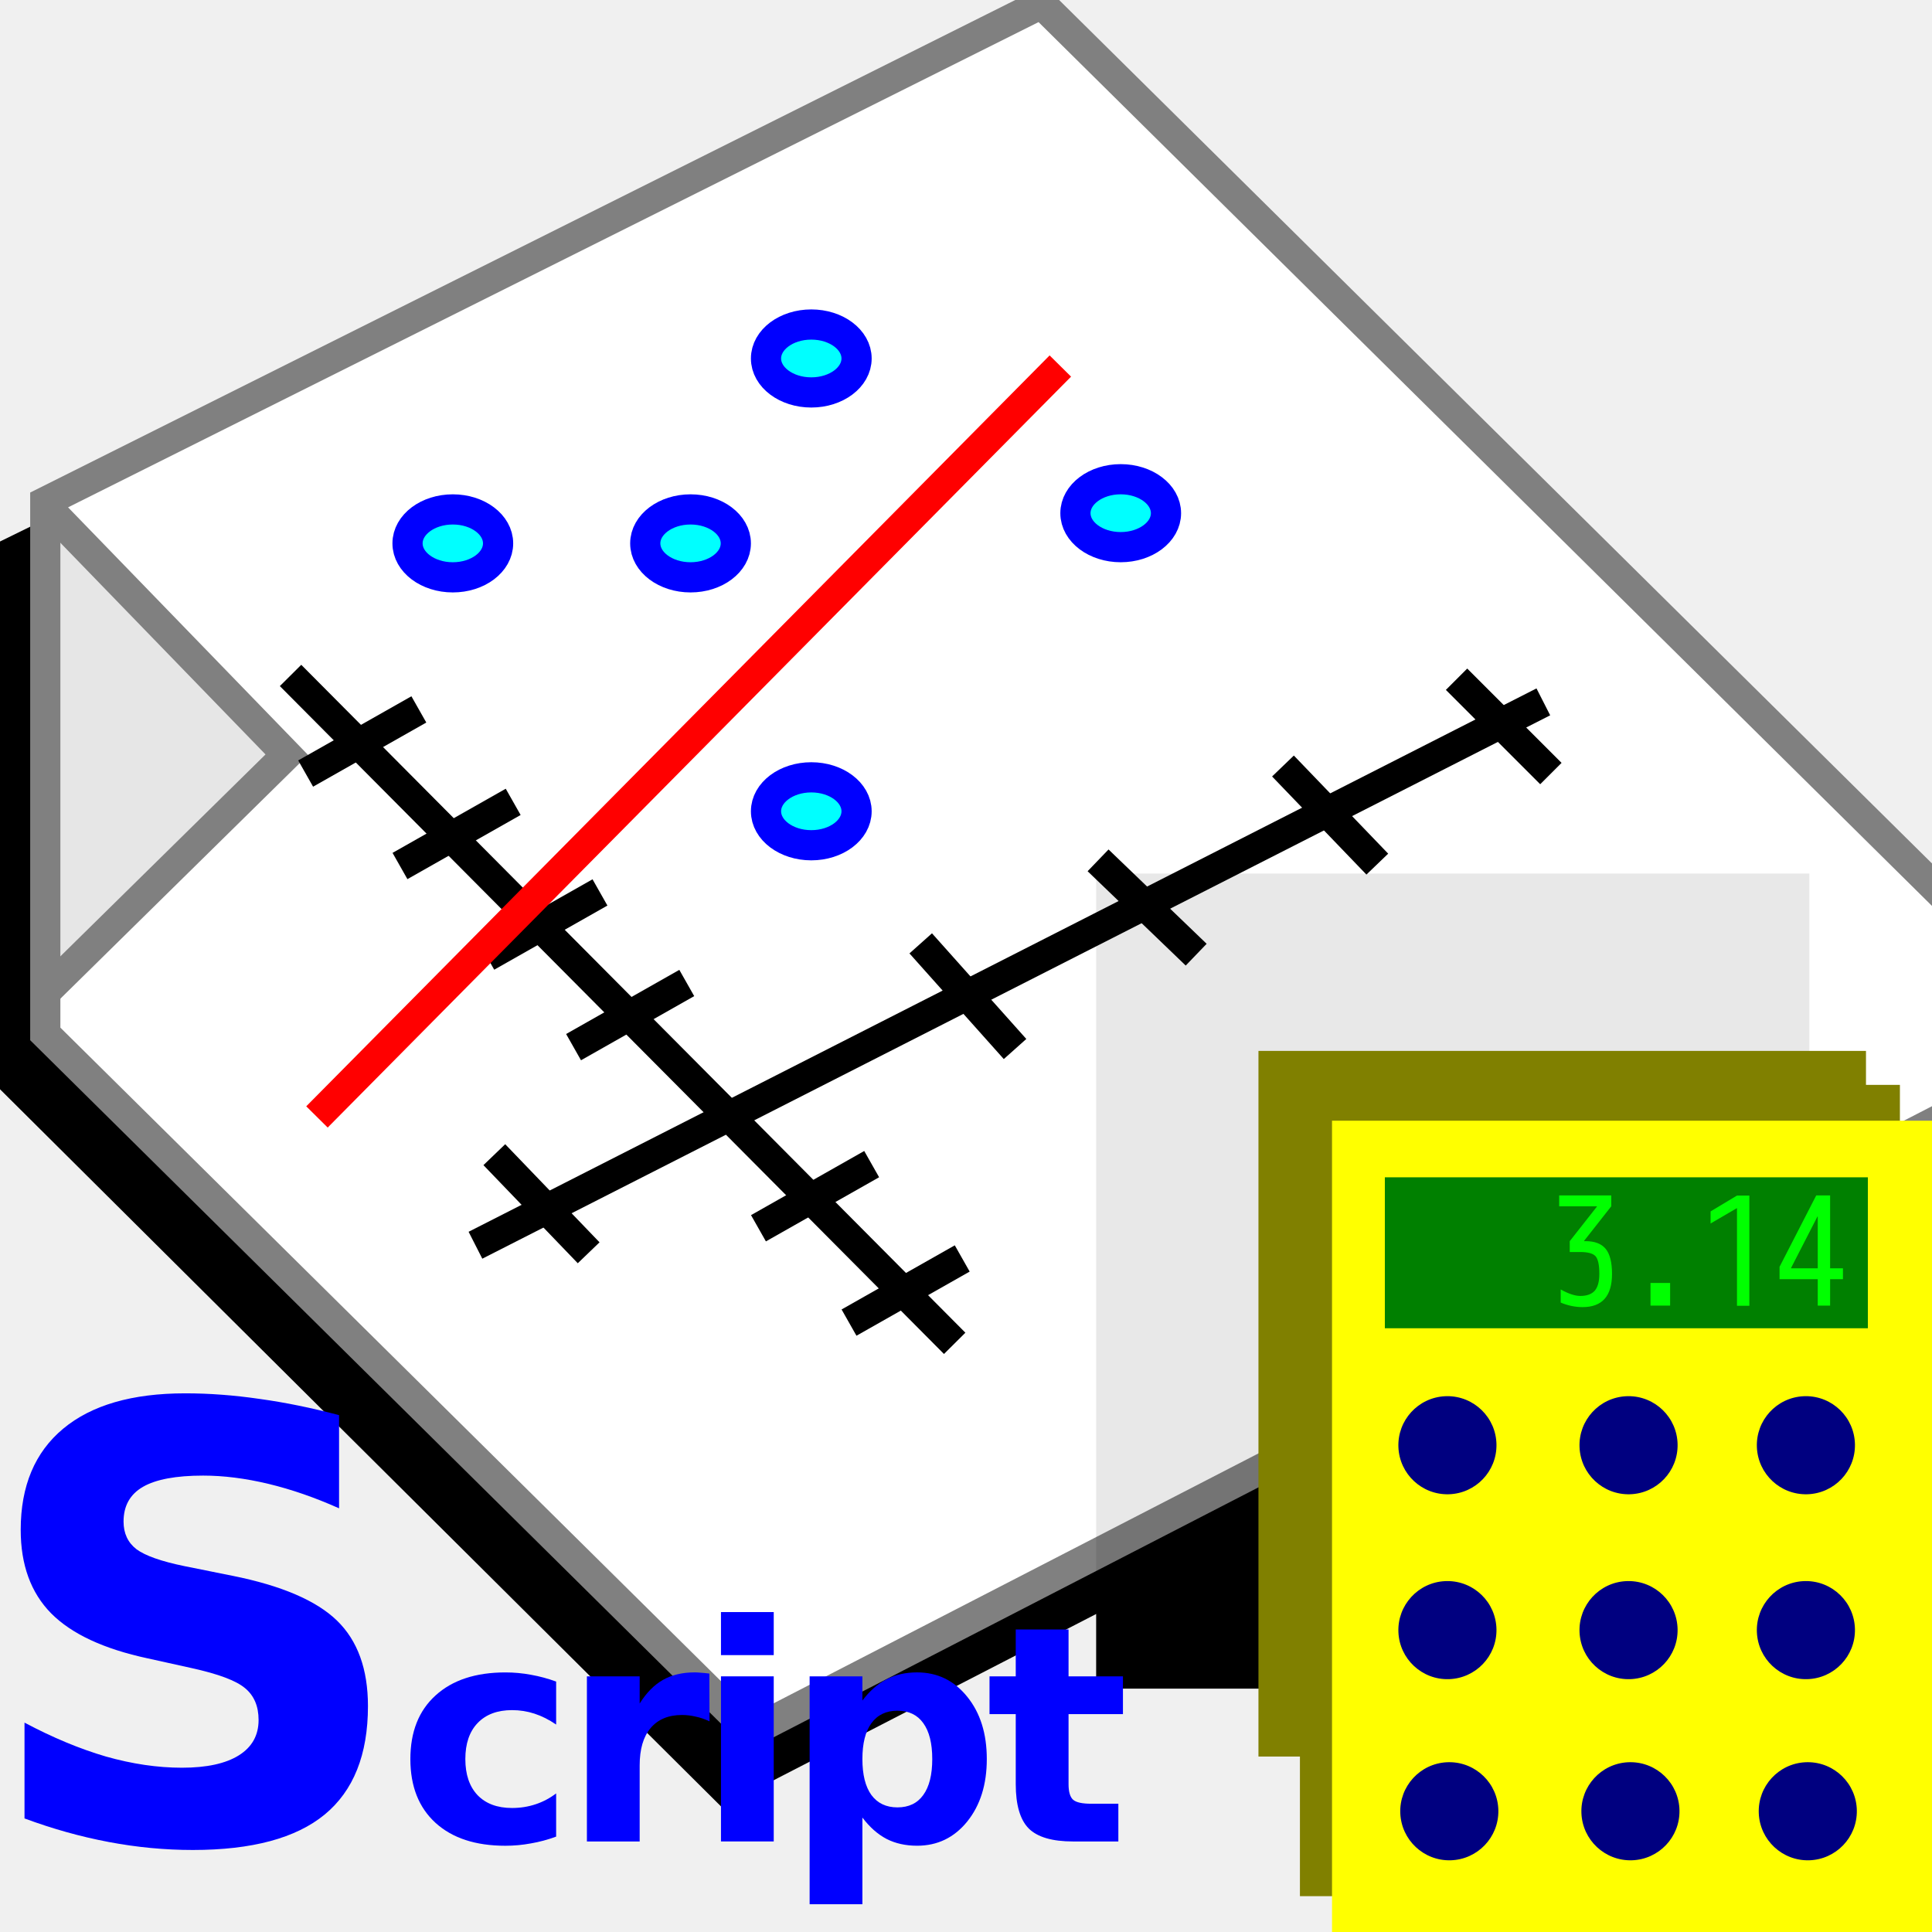
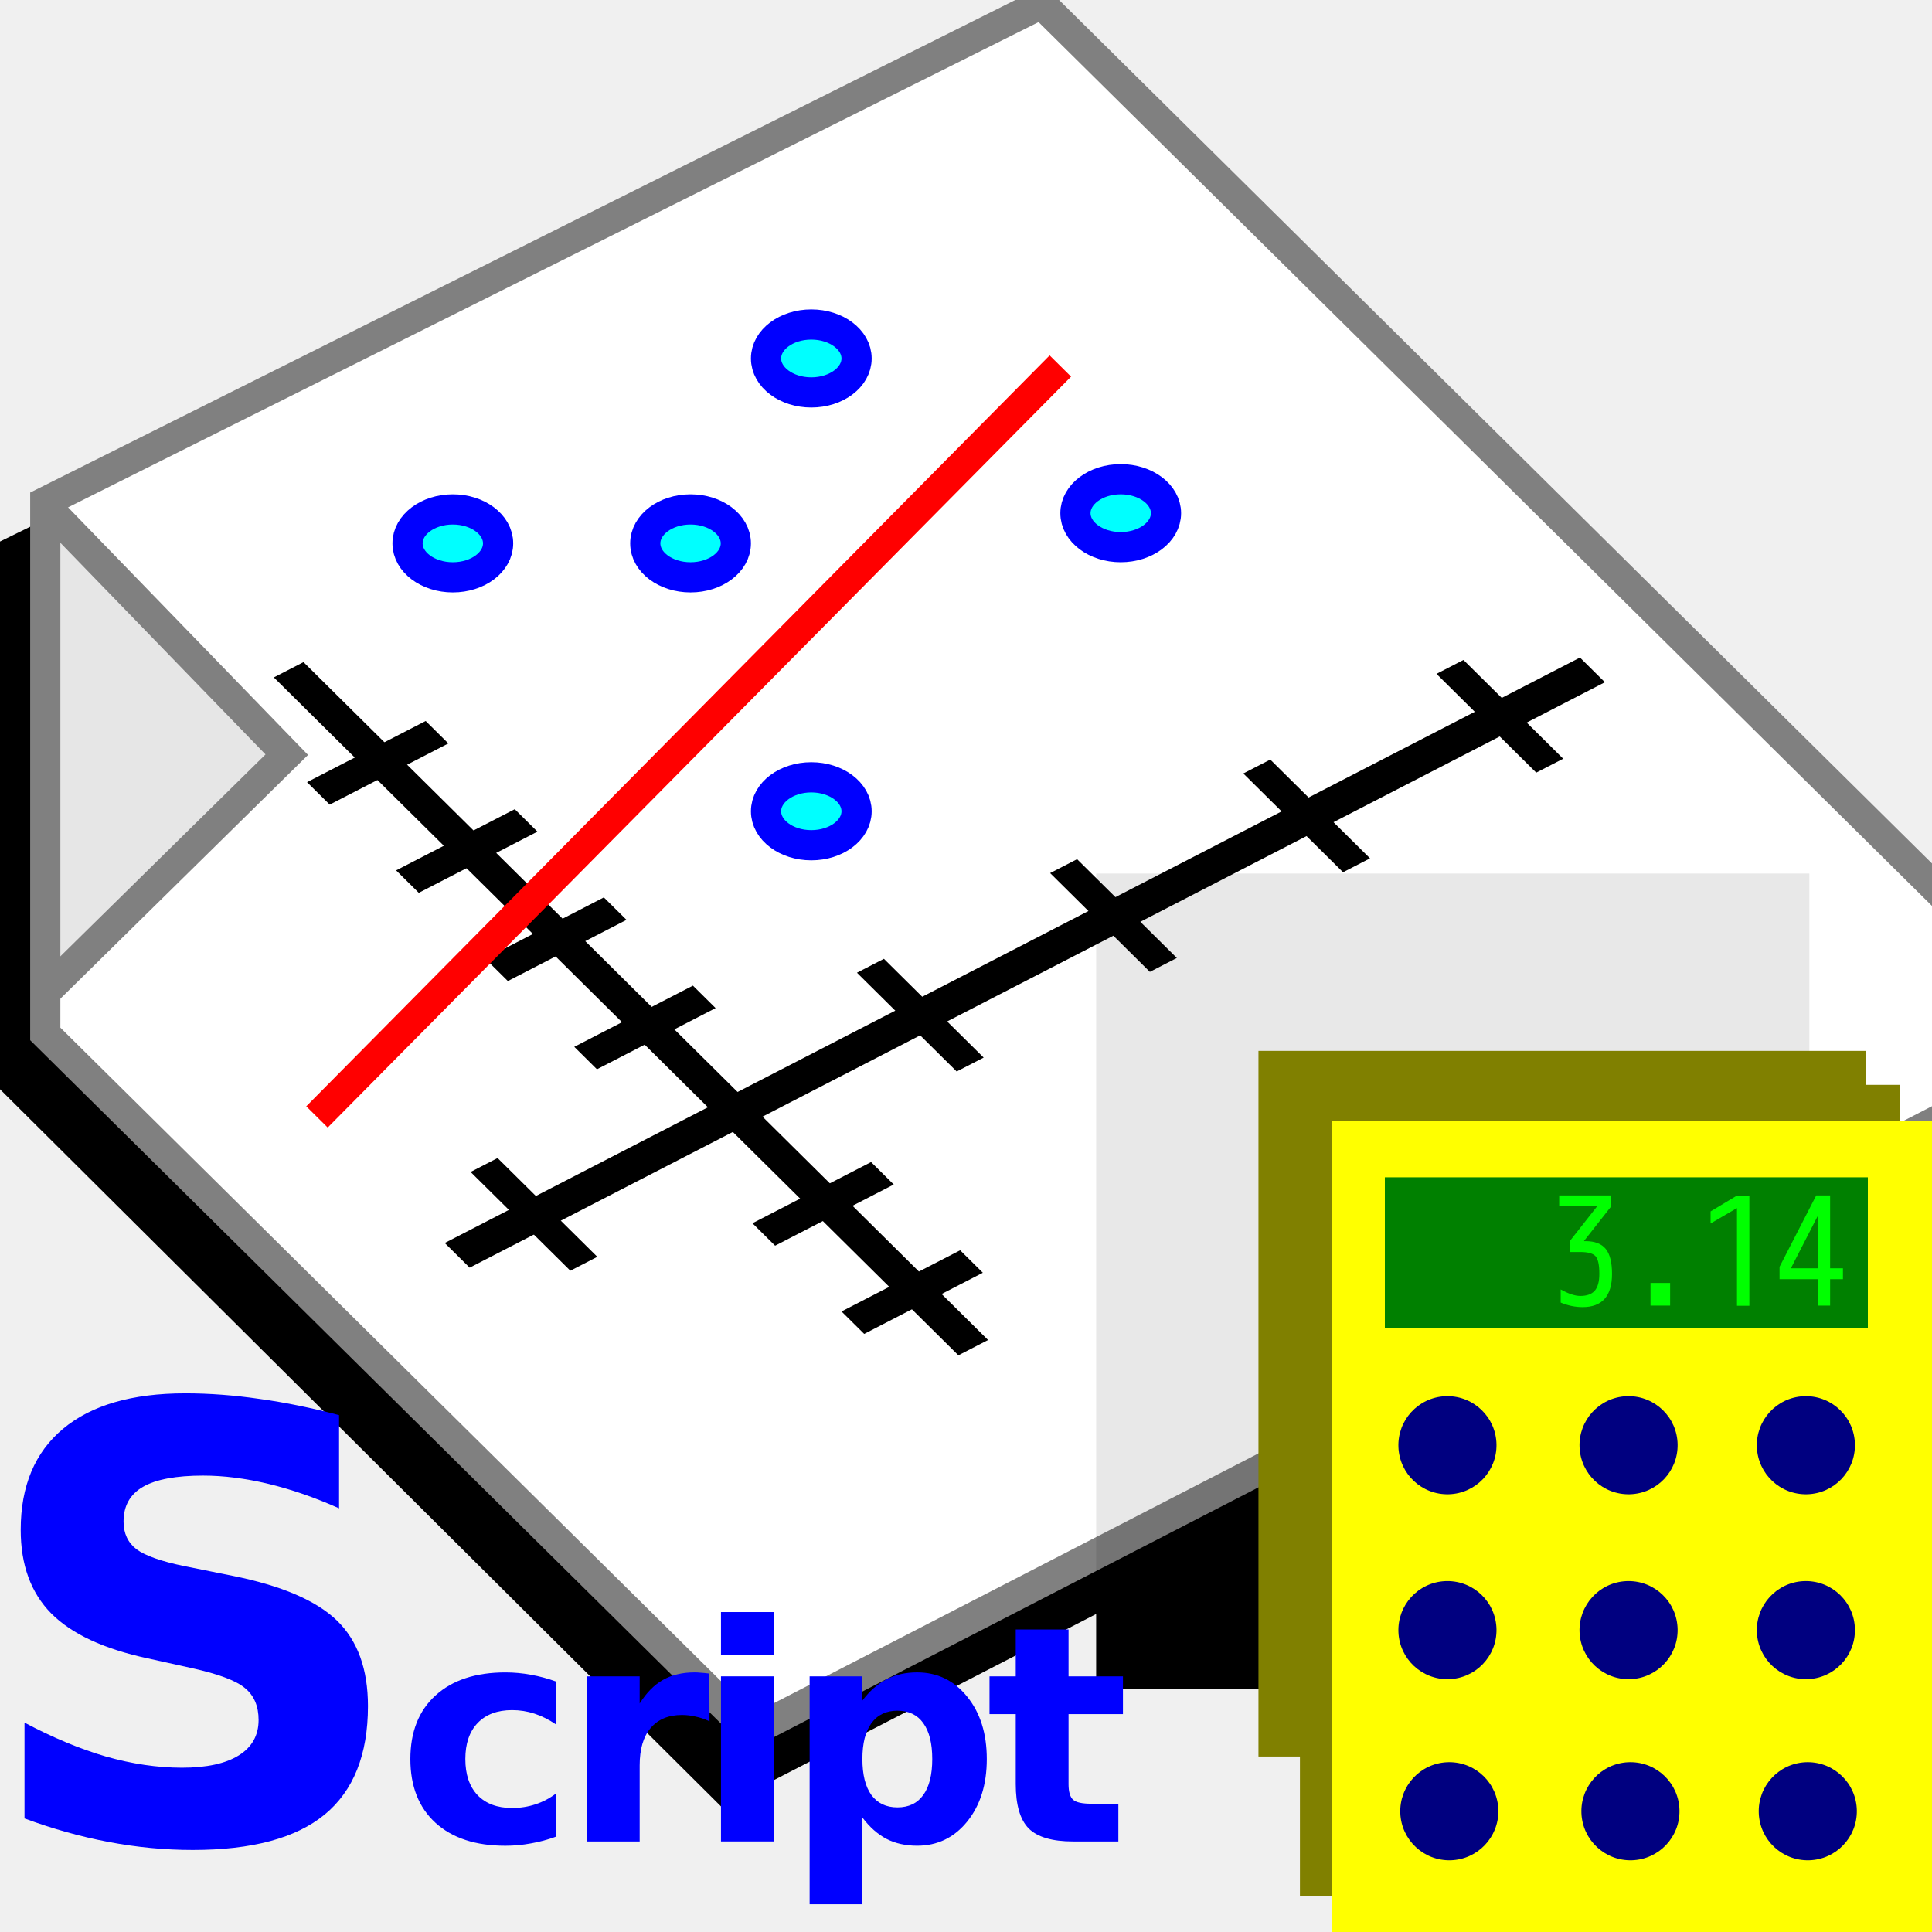
- <svg xmlns="http://www.w3.org/2000/svg" version="1.1" width="64" height="64" id="svg2">
+ <svg xmlns="http://www.w3.org/2000/svg" id="svg2" height="64" width="64" version="1.1">
  <defs id="defs4" />
-   <g transform="translate(0,-988.3622)" id="layer1" style="display:inline">
-     <rect width="23.625" height="27" x="36.312" y="1017.3" id="rect4066" style="fill:#000000;fill-opacity:1;stroke:none;display:inline" />
-     <path d="m 0.5,1006.612 33.125,-16.25 34.75,34.375 -44.375,22.875 -23.5,-23.375 z" id="path3007-6" style="fill:#000000;stroke:#000000;stroke-width:1px;stroke-linecap:butt;stroke-linejoin:miter;stroke-opacity:1;display:inline" />
-     <path d="M 1.5,16.625 34.5,0.125 69.25,34.5 24.875,57.375 1.5,34.25 z" transform="translate(0,988.3622)" id="path3914" style="fill:#ffffff;fill-opacity:1;stroke:none" />
-     <path d="M 1.625,16.875 9.5,25 1.625,32.75" transform="translate(0,988.3622)" id="path3777" style="fill:#e6e6e6;stroke:#808080;stroke-width:1px;stroke-linecap:butt;stroke-linejoin:miter;stroke-opacity:1" />
-     <path d="M 1.5,16.625 34.5,0.125 69.25,34.5 24.875,57.375 1.5,34.25 z" transform="translate(0,988.3622)" id="path3007" style="fill:none;stroke:#808080;stroke-width:1px;stroke-linecap:butt;stroke-linejoin:miter;stroke-opacity:1" />
-     <rect width="23.625" height="27" x="36.312" y="1017.3" id="rect3934-3" style="opacity:0.091;fill:#000000;fill-opacity:1;stroke:none;display:inline" />
-     <rect width="20.125" height="23.375" x="41.688" y="1023.175" id="rect3934-9-2" style="fill:#808000;fill-opacity:1;stroke:none;display:inline" />
-     <rect width="19.875" height="26.875" x="43.062" y="1024.3" id="rect3934-9" style="fill:#808000;fill-opacity:1;stroke:none;display:inline" />
-     <path d="m 16.125,1020.05 3.75,-2.125" id="path3807-4" style="fill:none;stroke:#000000;stroke-width:1px;stroke-linecap:butt;stroke-linejoin:miter;stroke-opacity:1;display:inline" />
-     <path d="m 9.625,22.375 22,22.125" transform="translate(0,988.3622)" id="path3781" style="fill:none;stroke:#000000;stroke-width:1px;stroke-linecap:butt;stroke-linejoin:miter;stroke-opacity:1" />
-     <path d="M 10.5,37 35.125,12.125" transform="translate(0,988.3622)" id="path3779" style="fill:none;stroke:#ff0000;stroke-width:1px;stroke-linecap:butt;stroke-linejoin:miter;stroke-opacity:1" />
-     <path d="m 15.75,41.25 35.375,-18" transform="translate(0,988.3622)" id="path3783" style="fill:none;stroke:#000000;stroke-width:1px;stroke-linecap:butt;stroke-linejoin:miter;stroke-opacity:1" />
-     <path d="M 16.375,38.25 19.5,41.5" transform="translate(0,988.3622)" id="path3785" style="fill:none;stroke:#000000;stroke-width:1px;stroke-linecap:butt;stroke-linejoin:miter;stroke-opacity:1" />
-     <path d="m 30.5,31.25 3.125,3.5" transform="translate(0,988.3622)" id="path3787" style="fill:none;stroke:#000000;stroke-width:1px;stroke-linecap:butt;stroke-linejoin:miter;stroke-opacity:1" />
-     <path d="m 36.375,28.5 3.25,3.125" transform="translate(0,988.3622)" id="path3789" style="fill:none;stroke:#000000;stroke-width:1px;stroke-linecap:butt;stroke-linejoin:miter;stroke-opacity:1" />
-     <path d="m 42.5,25.375 3.125,3.25" transform="translate(0,988.3622)" id="path3791" style="fill:none;stroke:#000000;stroke-width:1px;stroke-linecap:butt;stroke-linejoin:miter;stroke-opacity:1" />
-     <path d="m 48.25,22.5 3.125,3.125" transform="translate(0,988.3622)" id="path3793" style="fill:none;stroke:#000000;stroke-width:1px;stroke-linecap:butt;stroke-linejoin:miter;stroke-opacity:1" />
-     <path d="M 10.125,25.625 13.875,23.5" transform="translate(0,988.3622)" id="path3807" style="fill:none;stroke:#000000;stroke-width:1px;stroke-linecap:butt;stroke-linejoin:miter;stroke-opacity:1" />
-     <path d="m 13.25,1017.05 3.75,-2.125" id="path3807-6" style="fill:none;stroke:#000000;stroke-width:1px;stroke-linecap:butt;stroke-linejoin:miter;stroke-opacity:1;display:inline" />
-     <path d="m 19,1023.05 3.75,-2.125" id="path3807-9" style="fill:none;stroke:#000000;stroke-width:1px;stroke-linecap:butt;stroke-linejoin:miter;stroke-opacity:1;display:inline" />
-     <path d="m 25.125,1029.05 3.75,-2.125" id="path3807-2" style="fill:none;stroke:#000000;stroke-width:1px;stroke-linecap:butt;stroke-linejoin:miter;stroke-opacity:1;display:inline" />
-     <path d="m 28.125,1032.175 3.75,-2.125" id="path3807-60" style="fill:none;stroke:#000000;stroke-width:1px;stroke-linecap:butt;stroke-linejoin:miter;stroke-opacity:1;display:inline" />
-     <path d="m 15.75,17.5 a 1.5,1.125 0 1 1 -3,0 1.5,1.125 0 1 1 3,0 z" transform="translate(0.75,988.8622)" id="path3855" style="fill:#00ffff;fill-opacity:1;stroke:#0000ff;stroke-width:1;stroke-miterlimit:10;stroke-opacity:1;stroke-dasharray:none" />
-     <path d="m 15.75,17.5 a 1.5,1.125 0 1 1 -3,0 1.5,1.125 0 1 1 3,0 z" transform="translate(8.625,988.8622)" id="path3855-2" style="fill:#00ffff;fill-opacity:1;stroke:#0000ff;stroke-width:1;stroke-miterlimit:10;stroke-opacity:1;stroke-dasharray:none;display:inline" />
-     <path d="m 15.75,17.5 a 1.5,1.125 0 1 1 -3,0 1.5,1.125 0 1 1 3,0 z" transform="translate(12.625,982.7372)" id="path3855-6" style="fill:#00ffff;fill-opacity:1;stroke:#0000ff;stroke-width:1;stroke-miterlimit:10;stroke-opacity:1;stroke-dasharray:none;display:inline" />
-     <path d="m 15.75,17.5 a 1.5,1.125 0 1 1 -3,0 1.5,1.125 0 1 1 3,0 z" transform="translate(22.875,987.8622)" id="path3855-66" style="fill:#00ffff;fill-opacity:1;stroke:#0000ff;stroke-width:1;stroke-miterlimit:10;stroke-opacity:1;stroke-dasharray:none;display:inline" />
-     <path d="m 15.75,17.5 a 1.5,1.125 0 1 1 -3,0 1.5,1.125 0 1 1 3,0 z" transform="translate(12.625,997.7372)" id="path3855-4" style="fill:#00ffff;fill-opacity:1;stroke:#0000ff;stroke-width:1;stroke-miterlimit:10;stroke-opacity:1;stroke-dasharray:none;display:inline" />
-     <rect width="19.875" height="26.875" x="44.125" y="1025.487" id="rect3934" style="fill:#ffff00;fill-opacity:1;stroke:none" />
-     <path d="m 54.125,58.5 a 1.625,1.625 0 1 1 -0.071,0.002" transform="translate(-0.125,988.2372)" id="path3946" style="fill:#000080;fill-opacity:1;stroke:none" />
-     <path d="m 54.125,58.5 a 1.625,1.625 0 1 1 -0.071,0.002" transform="translate(5.75,988.2372)" id="path3946-5" style="fill:#000080;fill-opacity:1;stroke:none;display:inline" />
-     <path d="m 54.125,58.5 a 1.625,1.625 0 1 1 -0.071,0.002" transform="translate(-6.125,988.2372)" id="path3946-4" style="fill:#000080;fill-opacity:1;stroke:none;display:inline" />
-     <path d="m 54.125,58.5 a 1.625,1.625 0 1 1 -0.071,0.002" transform="translate(-0.1875,982.2372)" id="path3946-9" style="fill:#000080;fill-opacity:1;stroke:none;display:inline" />
-     <path d="m 54.125,58.5 a 1.625,1.625 0 1 1 -0.071,0.002" transform="translate(5.6875,982.2372)" id="path3946-5-8" style="fill:#000080;fill-opacity:1;stroke:none;display:inline" />
-     <path d="m 54.125,58.5 a 1.625,1.625 0 1 1 -0.071,0.002" transform="translate(-6.1875,982.2372)" id="path3946-4-3" style="fill:#000080;fill-opacity:1;stroke:none;display:inline" />
-     <path d="m 54.125,58.5 a 1.625,1.625 0 1 1 -0.071,0.002" transform="translate(-0.1875,976.1122)" id="path3946-2" style="fill:#000080;fill-opacity:1;stroke:none;display:inline" />
-     <path d="m 54.125,58.5 a 1.625,1.625 0 1 1 -0.071,0.002" transform="translate(5.6875,976.1122)" id="path3946-5-6" style="fill:#000080;fill-opacity:1;stroke:none;display:inline" />
-     <path d="m 54.125,58.5 a 1.625,1.625 0 1 1 -0.071,0.002" transform="translate(-6.1875,976.1122)" id="path3946-4-2" style="fill:#000080;fill-opacity:1;stroke:none;display:inline" />
-     <rect width="16" height="5" x="45.875" y="39" transform="translate(0,988.3622)" id="rect4008" style="fill:#008000;fill-opacity:1;stroke:none" />
-     <g id="text4010" style="font-size:4px;font-style:normal;font-weight:normal;line-height:125%;letter-spacing:0px;word-spacing:0px;fill:#00ff00;fill-opacity:1;stroke:none;font-family:Sans">
-       <path d="m 52.9,1028.332 0,-0.01 -1.25,0 0,-0.36 1.725,0 0,0.36 -0.9,1.145 0,0.01 0.05,0 c 0.303,0 0.525,0.085 0.665,0.255 0.14,0.17 0.21,0.447 0.21,0.83 -2e-6,0.733 -0.325,1.1 -0.975,1.1 -0.243,0 -0.485,-0.05 -0.725,-0.15 l 0,-0.435 c 0.257,0.143 0.473,0.215 0.65,0.215 0.213,0 0.372,-0.057 0.475,-0.17 0.103,-0.117 0.155,-0.303 0.155,-0.56 -2e-6,-0.297 -0.042,-0.492 -0.125,-0.585 -0.083,-0.093 -0.252,-0.14 -0.505,-0.14 l -0.35,0 0,-0.36 0.9,-1.145" id="path4015" style="font-size:5px" />
-       <path d="m 54.675,1031.612 0,-0.75 0.65,0 0,0.75 -0.65,0" id="path4017" style="font-size:5px" />
-       <path d="m 57.54,1031.612 0,-3.225 -0.01,0 -0.865,0.505 0,-0.4 0.875,-0.525 0.41,0 0,3.65 -0.41,0" id="path4019" style="font-size:5px" />
-       <path d="m 60.215,1028.662 -0.01,0 -0.875,1.705 0,0.01 0.885,0 0,-1.715 m 0,2.075 -1.265,0 0,-0.41 1.215,-2.365 0.46,0 0,2.415 0.425,0 0,0.36 -0.425,0 0,0.875 -0.41,0 0,-0.875" id="path4021" style="font-size:5px" />
-     </g>
+   <rect width="23.625" height="27" x="36.312" y="28.937" id="rect4066" style="display:inline;fill:#000000;fill-opacity:1;stroke:none" />
+   <path d="M 0.5,18.25 33.625,2 68.375,36.375 24,59.25 0.5,35.875 Z" id="path3007-6" style="display:inline;fill:#000000;stroke:#000000;stroke-width:1px;stroke-linecap:butt;stroke-linejoin:miter;stroke-opacity:1" />
+   <path d="M 1.5,16.625 34.5,0.125 69.25,34.5 24.875,57.375 1.5,34.25 Z" id="path3914" style="fill:#ffffff;fill-opacity:1;stroke:none" />
+   <path d="M 1.625,16.875 9.5,25 1.625,32.75" id="path3777" style="fill:#e6e6e6;stroke:#808080;stroke-width:1px;stroke-linecap:butt;stroke-linejoin:miter;stroke-opacity:1" />
+   <path d="M 1.5,16.625 34.5,0.125 69.25,34.5 24.875,57.375 1.5,34.25 Z" id="path3007" style="fill:none;stroke:#808080;stroke-width:1px;stroke-linecap:butt;stroke-linejoin:miter;stroke-opacity:1" />
+   <rect width="23.625" height="27" x="36.312" y="28.937" id="rect3934-3" style="display:inline;opacity:0.091;fill:#000000;fill-opacity:1;stroke:none" />
+   <rect width="20.125" height="23.375" x="41.688" y="34.812" id="rect3934-9-2" style="display:inline;fill:#808000;fill-opacity:1;stroke:none" />
+   <rect width="19.875" height="26.875" x="43.062" y="35.937" id="rect3934-9" style="display:inline;fill:#808000;fill-opacity:1;stroke:none" />
+   <rect width="19.875" height="26.875" x="44.125" y="37.125" id="rect3934" style="fill:#ffff00;fill-opacity:1;stroke:none" />
+   <path d="m 54,58.375 a 1.625,1.625 0 1 1 -0.071,0.002" id="path3946" style="fill:#000080;fill-opacity:1;stroke:none" />
+   <path d="m 59.875,58.375 a 1.625,1.625 0 1 1 -0.071,0.002" id="path3946-5" style="display:inline;fill:#000080;fill-opacity:1;stroke:none" />
+   <path d="m 48,58.375 a 1.625,1.625 0 1 1 -0.071,0.002" id="path3946-4" style="display:inline;fill:#000080;fill-opacity:1;stroke:none" />
+   <path d="m 53.938,52.375 a 1.625,1.625 0 1 1 -0.071,0.002" id="path3946-9" style="display:inline;fill:#000080;fill-opacity:1;stroke:none" />
+   <path d="m 59.812,52.375 a 1.625,1.625 0 1 1 -0.071,0.002" id="path3946-5-8" style="display:inline;fill:#000080;fill-opacity:1;stroke:none" />
+   <path d="m 47.938,52.375 a 1.625,1.625 0 1 1 -0.071,0.002" id="path3946-4-3" style="display:inline;fill:#000080;fill-opacity:1;stroke:none" />
+   <path d="m 53.938,46.25 a 1.625,1.625 0 1 1 -0.071,0.002" id="path3946-2" style="display:inline;fill:#000080;fill-opacity:1;stroke:none" />
+   <path d="m 59.812,46.25 a 1.625,1.625 0 1 1 -0.071,0.002" id="path3946-5-6" style="display:inline;fill:#000080;fill-opacity:1;stroke:none" />
+   <path d="m 47.938,46.25 a 1.625,1.625 0 1 1 -0.071,0.002" id="path3946-4-2" style="display:inline;fill:#000080;fill-opacity:1;stroke:none" />
+   <rect width="16" height="5" x="45.875" y="39" id="rect4008" style="fill:#008000;fill-opacity:1;stroke:none" />
+   <g transform="translate(0,-988.3622)" id="text4010" style="font-style:normal;font-weight:normal;font-size:4px;line-height:125%;font-family:Sans;letter-spacing:0px;word-spacing:0px;fill:#00ff00;fill-opacity:1;stroke:none">
+     <path d="m 52.9,1028.332 v -0.01 h -1.25 v -0.36 h 1.725 v 0.36 l -0.9,1.145 v 0.01 h 0.05 c 0.303,0 0.525,0.085 0.665,0.255 0.14,0.17 0.21,0.447 0.21,0.83 -2e-6,0.733 -0.325,1.1 -0.975,1.1 -0.243,0 -0.485,-0.05 -0.725,-0.15 v -0.435 c 0.257,0.143 0.473,0.215 0.65,0.215 0.213,0 0.372,-0.057 0.475,-0.17 0.103,-0.117 0.155,-0.303 0.155,-0.56 -2e-6,-0.297 -0.042,-0.492 -0.125,-0.585 -0.083,-0.093 -0.252,-0.14 -0.505,-0.14 H 52 v -0.36 l 0.9,-1.145" id="path4015" style="font-size:5px" />
+     <path d="m 54.675,1031.612 v -0.75 h 0.65 v 0.75 h -0.65" id="path4017" style="font-size:5px" />
+     <path d="m 57.54,1031.612 v -3.225 h -0.01 l -0.865,0.505 v -0.4 l 0.875,-0.525 h 0.41 v 3.65 h -0.41" id="path4019" style="font-size:5px" />
+     <path d="m 60.215,1028.662 h -0.01 l -0.875,1.705 v 0.01 h 0.885 v -1.715 m 0,2.075 H 58.95 v -0.41 l 1.215,-2.365 h 0.46 v 2.415 h 0.425 v 0.36 h -0.425 v 0.875 h -0.41 v -0.875" id="path4021" style="font-size:5px" />
  </g>
-   <g id="text3026" style="font-size:20px;font-style:normal;font-weight:bold;line-height:125%;letter-spacing:0px;word-spacing:0px;fill:#0000ff;fill-opacity:1;stroke:none;font-family:Sans;-inkscape-font-specification:Sans Bold">
-     <path d="m 11.232,46.879 0,3.086 C 10.432,49.607 9.65,49.337 8.889,49.154 8.127,48.972 7.408,48.881 6.73,48.881 c -0.898,1.2e-5 -1.563,0.124 -1.992,0.371 -0.43,0.247 -0.645,0.632 -0.645,1.152 -4.8e-6,0.391 0.143,0.697 0.43,0.918 0.293,0.215 0.82,0.4 1.582,0.557 l 1.602,0.322 c 1.621,0.326 2.773,0.82 3.457,1.484 0.684,0.664 1.025,1.608 1.025,2.832 -1.3e-5,1.608 -0.479,2.806 -1.436,3.594 -0.951,0.781 -2.406,1.172 -4.365,1.172 -0.924,0 -1.852,-0.088 -2.783,-0.264 C 2.674,60.844 1.743,60.583 0.812,60.238 l 0,-3.174 c 0.931,0.495 1.829,0.869 2.695,1.123 0.872,0.247 1.712,0.371 2.52,0.371 0.82,2e-6 1.449,-0.137 1.885,-0.41 C 8.348,57.875 8.566,57.484 8.566,56.977 8.566,56.521 8.417,56.169 8.117,55.922 7.824,55.674 7.235,55.453 6.35,55.258 L 4.895,54.936 C 3.436,54.623 2.368,54.125 1.691,53.441 1.021,52.758 0.686,51.837 0.686,50.678 0.686,49.226 1.154,48.109 2.092,47.328 3.029,46.547 4.377,46.156 6.135,46.156 c 0.801,1.5e-5 1.624,0.062 2.471,0.186 0.846,0.117 1.722,0.296 2.627,0.537" id="path3054" style="letter-spacing:-0.5px;-inkscape-font-specification:Sans Bold" />
-     <path d="m 18.423,55.702 0,1.426 c -0.238,-0.163 -0.477,-0.283 -0.718,-0.361 -0.238,-0.078 -0.485,-0.117 -0.742,-0.117 -0.488,4e-6 -0.869,0.143 -1.143,0.43 -0.27,0.283 -0.405,0.68 -0.405,1.191 -2e-6,0.511 0.135,0.91 0.405,1.196 0.273,0.283 0.654,0.425 1.143,0.425 0.273,1e-6 0.532,-0.041 0.776,-0.122 0.247,-0.081 0.475,-0.202 0.684,-0.361 l 0,1.431 c -0.273,0.101 -0.552,0.176 -0.835,0.225 -0.28,0.052 -0.562,0.078 -0.845,0.078 -0.986,-10e-7 -1.758,-0.252 -2.314,-0.757 -0.557,-0.508 -0.835,-1.213 -0.835,-2.114 0,-0.902 0.278,-1.605 0.835,-2.109 0.557,-0.508 1.328,-0.762 2.314,-0.762 0.286,6e-6 0.568,0.026 0.845,0.078 0.28,0.049 0.558,0.124 0.835,0.225" id="path3056" style="font-size:10px;-inkscape-font-specification:Sans Bold" />
-     <path d="m 23.504,57.021 c -0.153,-0.072 -0.306,-0.124 -0.459,-0.156 -0.15,-0.036 -0.301,-0.054 -0.454,-0.054 -0.449,4e-6 -0.796,0.145 -1.04,0.435 -0.241,0.286 -0.361,0.698 -0.361,1.235 l 0,2.52 -1.748,0 0,-5.469 1.748,0 0,0.898 c 0.225,-0.358 0.482,-0.618 0.771,-0.781 0.293,-0.166 0.643,-0.249 1.05,-0.249 0.059,6e-6 0.122,0.003 0.19,0.01 0.068,0.003 0.168,0.013 0.298,0.029 l 0.005,1.582" id="path3058" style="font-size:10px;-inkscape-font-specification:Sans Bold" />
-     <path d="m 23.883,55.531 1.748,0 0,5.469 -1.748,0 0,-5.469 m 0,-2.129 1.748,0 0,1.426 -1.748,0 0,-1.426" id="path3060" style="font-size:10px;-inkscape-font-specification:Sans Bold" />
-     <path d="m 28.568,60.209 0,2.871 -1.748,0 0,-7.549 1.748,0 0,0.801 c 0.241,-0.319 0.508,-0.553 0.801,-0.703 0.293,-0.153 0.63,-0.229 1.011,-0.229 0.674,6e-6 1.227,0.269 1.66,0.806 0.433,0.534 0.649,1.222 0.649,2.065 -7e-6,0.843 -0.216,1.533 -0.649,2.07 -0.433,0.534 -0.986,0.801 -1.66,0.801 -0.381,-10e-7 -0.718,-0.075 -1.011,-0.225 -0.293,-0.153 -0.56,-0.389 -0.801,-0.708 m 1.162,-3.54 c -0.374,5e-6 -0.662,0.138 -0.864,0.415 -0.199,0.273 -0.298,0.669 -0.298,1.187 -2e-6,0.518 0.099,0.915 0.298,1.191 0.202,0.273 0.49,0.41 0.864,0.41 0.374,10e-7 0.659,-0.137 0.854,-0.41 0.199,-0.273 0.298,-0.671 0.298,-1.191 -4e-6,-0.521 -0.099,-0.918 -0.298,-1.191 -0.195,-0.273 -0.48,-0.41 -0.854,-0.41" id="path3062" style="font-size:10px;-inkscape-font-specification:Sans Bold" />
-     <path d="m 35.397,53.979 0,1.553 1.802,0 0,1.25 -1.802,0 0,2.319 c -3e-6,0.254 0.05,0.426 0.151,0.518 0.101,0.088 0.301,0.132 0.601,0.132 l 0.898,0 0,1.25 -1.499,0 c -0.69,0 -1.18,-0.143 -1.47,-0.43 -0.286,-0.29 -0.43,-0.78 -0.43,-1.47 l 0,-2.319 -0.869,0 0,-1.25 0.869,0 0,-1.553 1.748,0" id="path3064" style="font-size:10px;-inkscape-font-specification:Sans Bold" />
+   <g style="font-size:20px;font-style:normal;font-weight:bold;line-height:125%;letter-spacing:0px;word-spacing:0px;fill:#0000ff;fill-opacity:1;stroke:none;font-family:Sans;-inkscape-font-specification:Sans Bold" id="text3026">
+     <path style="letter-spacing:-0.5px;-inkscape-font-specification:Sans Bold" id="path3054" d="m 11.232,46.879 0,3.086 C 10.432,49.607 9.65,49.337 8.889,49.154 8.127,48.972 7.408,48.881 6.73,48.881 c -0.898,1.2e-5 -1.563,0.124 -1.992,0.371 -0.43,0.247 -0.645,0.632 -0.645,1.152 -4.8e-6,0.391 0.143,0.697 0.43,0.918 0.293,0.215 0.82,0.4 1.582,0.557 l 1.602,0.322 c 1.621,0.326 2.773,0.82 3.457,1.484 0.684,0.664 1.025,1.608 1.025,2.832 -1.3e-5,1.608 -0.479,2.806 -1.436,3.594 -0.951,0.781 -2.406,1.172 -4.365,1.172 -0.924,0 -1.852,-0.088 -2.783,-0.264 C 2.674,60.844 1.743,60.583 0.812,60.238 l 0,-3.174 c 0.931,0.495 1.829,0.869 2.695,1.123 0.872,0.247 1.712,0.371 2.52,0.371 0.82,2e-6 1.449,-0.137 1.885,-0.41 C 8.348,57.875 8.566,57.484 8.566,56.977 8.566,56.521 8.417,56.169 8.117,55.922 7.824,55.674 7.235,55.453 6.35,55.258 L 4.895,54.936 C 3.436,54.623 2.368,54.125 1.691,53.441 1.021,52.758 0.686,51.837 0.686,50.678 0.686,49.226 1.154,48.109 2.092,47.328 3.029,46.547 4.377,46.156 6.135,46.156 c 0.801,1.5e-5 1.624,0.062 2.471,0.186 0.846,0.117 1.722,0.296 2.627,0.537" />
+     <path style="font-size:10px;-inkscape-font-specification:Sans Bold" id="path3056" d="m 18.423,55.702 0,1.426 c -0.238,-0.163 -0.477,-0.283 -0.718,-0.361 -0.238,-0.078 -0.485,-0.117 -0.742,-0.117 -0.488,4e-6 -0.869,0.143 -1.143,0.43 -0.27,0.283 -0.405,0.68 -0.405,1.191 -2e-6,0.511 0.135,0.91 0.405,1.196 0.273,0.283 0.654,0.425 1.143,0.425 0.273,1e-6 0.532,-0.041 0.776,-0.122 0.247,-0.081 0.475,-0.202 0.684,-0.361 l 0,1.431 c -0.273,0.101 -0.552,0.176 -0.835,0.225 -0.28,0.052 -0.562,0.078 -0.845,0.078 -0.986,-10e-7 -1.758,-0.252 -2.314,-0.757 -0.557,-0.508 -0.835,-1.213 -0.835,-2.114 0,-0.902 0.278,-1.605 0.835,-2.109 0.557,-0.508 1.328,-0.762 2.314,-0.762 0.286,6e-6 0.568,0.026 0.845,0.078 0.28,0.049 0.558,0.124 0.835,0.225" />
+     <path style="font-size:10px;-inkscape-font-specification:Sans Bold" id="path3058" d="m 23.504,57.021 c -0.153,-0.072 -0.306,-0.124 -0.459,-0.156 -0.15,-0.036 -0.301,-0.054 -0.454,-0.054 -0.449,4e-6 -0.796,0.145 -1.04,0.435 -0.241,0.286 -0.361,0.698 -0.361,1.235 l 0,2.52 -1.748,0 0,-5.469 1.748,0 0,0.898 c 0.225,-0.358 0.482,-0.618 0.771,-0.781 0.293,-0.166 0.643,-0.249 1.05,-0.249 0.059,6e-6 0.122,0.003 0.19,0.01 0.068,0.003 0.168,0.013 0.298,0.029 l 0.005,1.582" />
+     <path style="font-size:10px;-inkscape-font-specification:Sans Bold" id="path3060" d="m 23.883,55.531 1.748,0 0,5.469 -1.748,0 0,-5.469 m 0,-2.129 1.748,0 0,1.426 -1.748,0 0,-1.426" />
+     <path style="font-size:10px;-inkscape-font-specification:Sans Bold" id="path3062" d="m 28.568,60.209 0,2.871 -1.748,0 0,-7.549 1.748,0 0,0.801 c 0.241,-0.319 0.508,-0.553 0.801,-0.703 0.293,-0.153 0.63,-0.229 1.011,-0.229 0.674,6e-6 1.227,0.269 1.66,0.806 0.433,0.534 0.649,1.222 0.649,2.065 -7e-6,0.843 -0.216,1.533 -0.649,2.07 -0.433,0.534 -0.986,0.801 -1.66,0.801 -0.381,-10e-7 -0.718,-0.075 -1.011,-0.225 -0.293,-0.153 -0.56,-0.389 -0.801,-0.708 m 1.162,-3.54 c -0.374,5e-6 -0.662,0.138 -0.864,0.415 -0.199,0.273 -0.298,0.669 -0.298,1.187 -2e-6,0.518 0.099,0.915 0.298,1.191 0.202,0.273 0.49,0.41 0.864,0.41 0.374,10e-7 0.659,-0.137 0.854,-0.41 0.199,-0.273 0.298,-0.671 0.298,-1.191 -4e-6,-0.521 -0.099,-0.918 -0.298,-1.191 -0.195,-0.273 -0.48,-0.41 -0.854,-0.41" />
+     <path style="font-size:10px;-inkscape-font-specification:Sans Bold" id="path3064" d="m 35.397,53.979 0,1.553 1.802,0 0,1.25 -1.802,0 0,2.319 c -3e-6,0.254 0.05,0.426 0.151,0.518 0.101,0.088 0.301,0.132 0.601,0.132 l 0.898,0 0,1.25 -1.499,0 c -0.69,0 -1.18,-0.143 -1.47,-0.43 -0.286,-0.29 -0.43,-0.78 -0.43,-1.47 l 0,-2.319 -0.869,0 0,-1.25 0.869,0 0,-1.553 1.748,0" />
+   </g>
+   <g transform="translate(-1.57262,0.770679)" id="g1285">
+     <path d="m 18.073,17.229 a 1.5,1.125 4.2885913e-6 1 1 -3,0 1.5,1.125 4.2885913e-6 1 1 3,0 z" id="path3855-9" style="fill:#00ffff;fill-opacity:1;stroke:#0000ff;stroke-width:1;stroke-miterlimit:10;stroke-dasharray:none;stroke-opacity:1" />
+     <path d="m 25.948,17.229 a 1.5,1.125 4.2885913e-6 1 1 -3,0 1.5,1.125 4.2885913e-6 1 1 3,0 z" id="path3855-2-3" style="display:inline;fill:#00ffff;fill-opacity:1;stroke:#0000ff;stroke-width:1;stroke-miterlimit:10;stroke-dasharray:none;stroke-opacity:1" />
+     <path d="m 29.948,11.104 a 1.5,1.125 5.3850815e-6 1 1 -3,1e-6 1.5,1.125 5.3850815e-6 1 1 3,-1e-6 z" id="path3855-6-6" style="display:inline;fill:#00ffff;fill-opacity:1;stroke:#0000ff;stroke-width:1;stroke-miterlimit:10;stroke-dasharray:none;stroke-opacity:1" />
+     <path d="m 40.198,16.229 a 1.5,1.125 4.2885913e-6 1 1 -3,0 1.5,1.125 4.2885913e-6 1 1 3,0 z" id="path3855-66-0" style="display:inline;fill:#00ffff;fill-opacity:1;stroke:#0000ff;stroke-width:1;stroke-miterlimit:10;stroke-dasharray:none;stroke-opacity:1" />
+     <path d="m 29.948,26.104 a 1.5,1.125 4.2885913e-6 1 1 -3,0 1.5,1.125 4.2885913e-6 1 1 3,0 z" id="path3855-4-6" style="display:inline;fill:#00ffff;fill-opacity:1;stroke:#0000ff;stroke-width:1;stroke-miterlimit:10;stroke-dasharray:none;stroke-opacity:1" />
+     <rect transform="matrix(0.8887773,-0.4583393,0.7105539,0.7036428,0,0)" y="45.617" x="-18.124" height="1.162" width="42.312" id="rect1102" style="opacity:1;fill:#000000;fill-opacity:1;stroke:none;stroke-width:1.025;stroke-miterlimit:4;stroke-dasharray:none;stroke-opacity:1" />
+     <rect transform="matrix(0.8887773,-0.4583393,0.7105539,0.7036428,0,0)" y="43.831" x="20.268" height="4.65" width="1.005" id="rect1104" style="opacity:1;fill:#000000;fill-opacity:1;stroke:none;stroke-width:1.025;stroke-miterlimit:4;stroke-dasharray:none;stroke-opacity:1" />
+     <rect transform="matrix(0.8887773,-0.4583393,0.7105539,0.7036428,0,0)" y="43.831" x="13.068" height="4.65" width="1.005" id="rect1104-7" style="opacity:1;fill:#000000;fill-opacity:1;stroke:none;stroke-width:1.025;stroke-miterlimit:4;stroke-dasharray:none;stroke-opacity:1" />
+     <rect transform="matrix(0.8887773,-0.4583393,0.7105539,0.7036428,0,0)" y="43.831" x="5.868" height="4.65" width="1.005" id="rect1104-5" style="opacity:1;fill:#000000;fill-opacity:1;stroke:none;stroke-width:1.025;stroke-miterlimit:4;stroke-dasharray:none;stroke-opacity:1" />
+     <rect transform="matrix(0.8887773,-0.4583393,0.7105539,0.7036428,0,0)" y="43.831" x="-1.332" height="4.65" width="1.005" id="rect1104-9" style="opacity:1;fill:#000000;fill-opacity:1;stroke:none;stroke-width:1.025;stroke-miterlimit:4;stroke-dasharray:none;stroke-opacity:1" />
+     <rect transform="matrix(0.8887773,-0.4583393,0.7105539,0.7036428,0,0)" y="43.831" x="-15.732" height="4.65" width="1.005" id="rect1104-2" style="opacity:1;fill:#000000;fill-opacity:1;stroke:none;stroke-width:1.025;stroke-miterlimit:4;stroke-dasharray:none;stroke-opacity:1" />
+     <rect transform="matrix(-0.7105539,-0.7036428,0.8887773,-0.4583393,0,0)" y="-8.315" x="-57.294" height="1.106" width="31.914" id="rect1102-9" style="opacity:1;fill:#000000;fill-opacity:1;stroke:none;stroke-width:0.868;stroke-miterlimit:4;stroke-dasharray:none;stroke-opacity:1" />
+     <rect transform="matrix(0.7105539,0.7036428,-0.8887773,0.4583393,0,0)" y="5.672" x="54.071" height="4.422" width="1.057" id="rect1104-7-7" style="opacity:1;fill:#000000;fill-opacity:1;stroke:none;stroke-width:1.025;stroke-miterlimit:4;stroke-dasharray:none;stroke-opacity:1" />
+     <rect transform="matrix(0.7105539,0.7036428,-0.8887773,0.4583393,0,0)" y="5.672" x="49.918" height="4.422" width="1.057" id="rect1104-7-7-3" style="opacity:1;fill:#000000;fill-opacity:1;stroke:none;stroke-width:1.025;stroke-miterlimit:4;stroke-dasharray:none;stroke-opacity:1" />
+     <rect transform="matrix(0.7105539,0.7036428,-0.8887773,0.4583393,0,0)" y="5.672" x="41.612" height="4.422" width="1.057" id="rect1104-7-7-1" style="opacity:1;fill:#000000;fill-opacity:1;stroke:none;stroke-width:1.025;stroke-miterlimit:4;stroke-dasharray:none;stroke-opacity:1" />
+     <rect transform="matrix(0.7105539,0.7036428,-0.8887773,0.4583393,0,0)" y="5.672" x="37.459" height="4.422" width="1.057" id="rect1104-7-7-2" style="opacity:1;fill:#000000;fill-opacity:1;stroke:none;stroke-width:1.025;stroke-miterlimit:4;stroke-dasharray:none;stroke-opacity:1" />
+     <rect transform="matrix(0.7105539,0.7036428,-0.8887773,0.4583393,0,0)" y="5.672" x="33.306" height="4.422" width="1.057" id="rect1104-7-7-9" style="opacity:1;fill:#000000;fill-opacity:1;stroke:none;stroke-width:1.025;stroke-miterlimit:4;stroke-dasharray:none;stroke-opacity:1" />
+     <rect transform="matrix(0.7105539,0.7036428,-0.8887773,0.4583393,0,0)" y="5.672" x="29.153" height="4.422" width="1.057" id="rect1104-7-7-31" style="opacity:1;fill:#000000;fill-opacity:1;stroke:none;stroke-width:1.025;stroke-miterlimit:4;stroke-dasharray:none;stroke-opacity:1" />
+     <path d="M 12.073,36.229 36.698,11.354" id="path3779-2" style="fill:none;stroke:#ff0000;stroke-width:1px;stroke-linecap:butt;stroke-linejoin:miter;stroke-opacity:1" />
  </g>
</svg>
